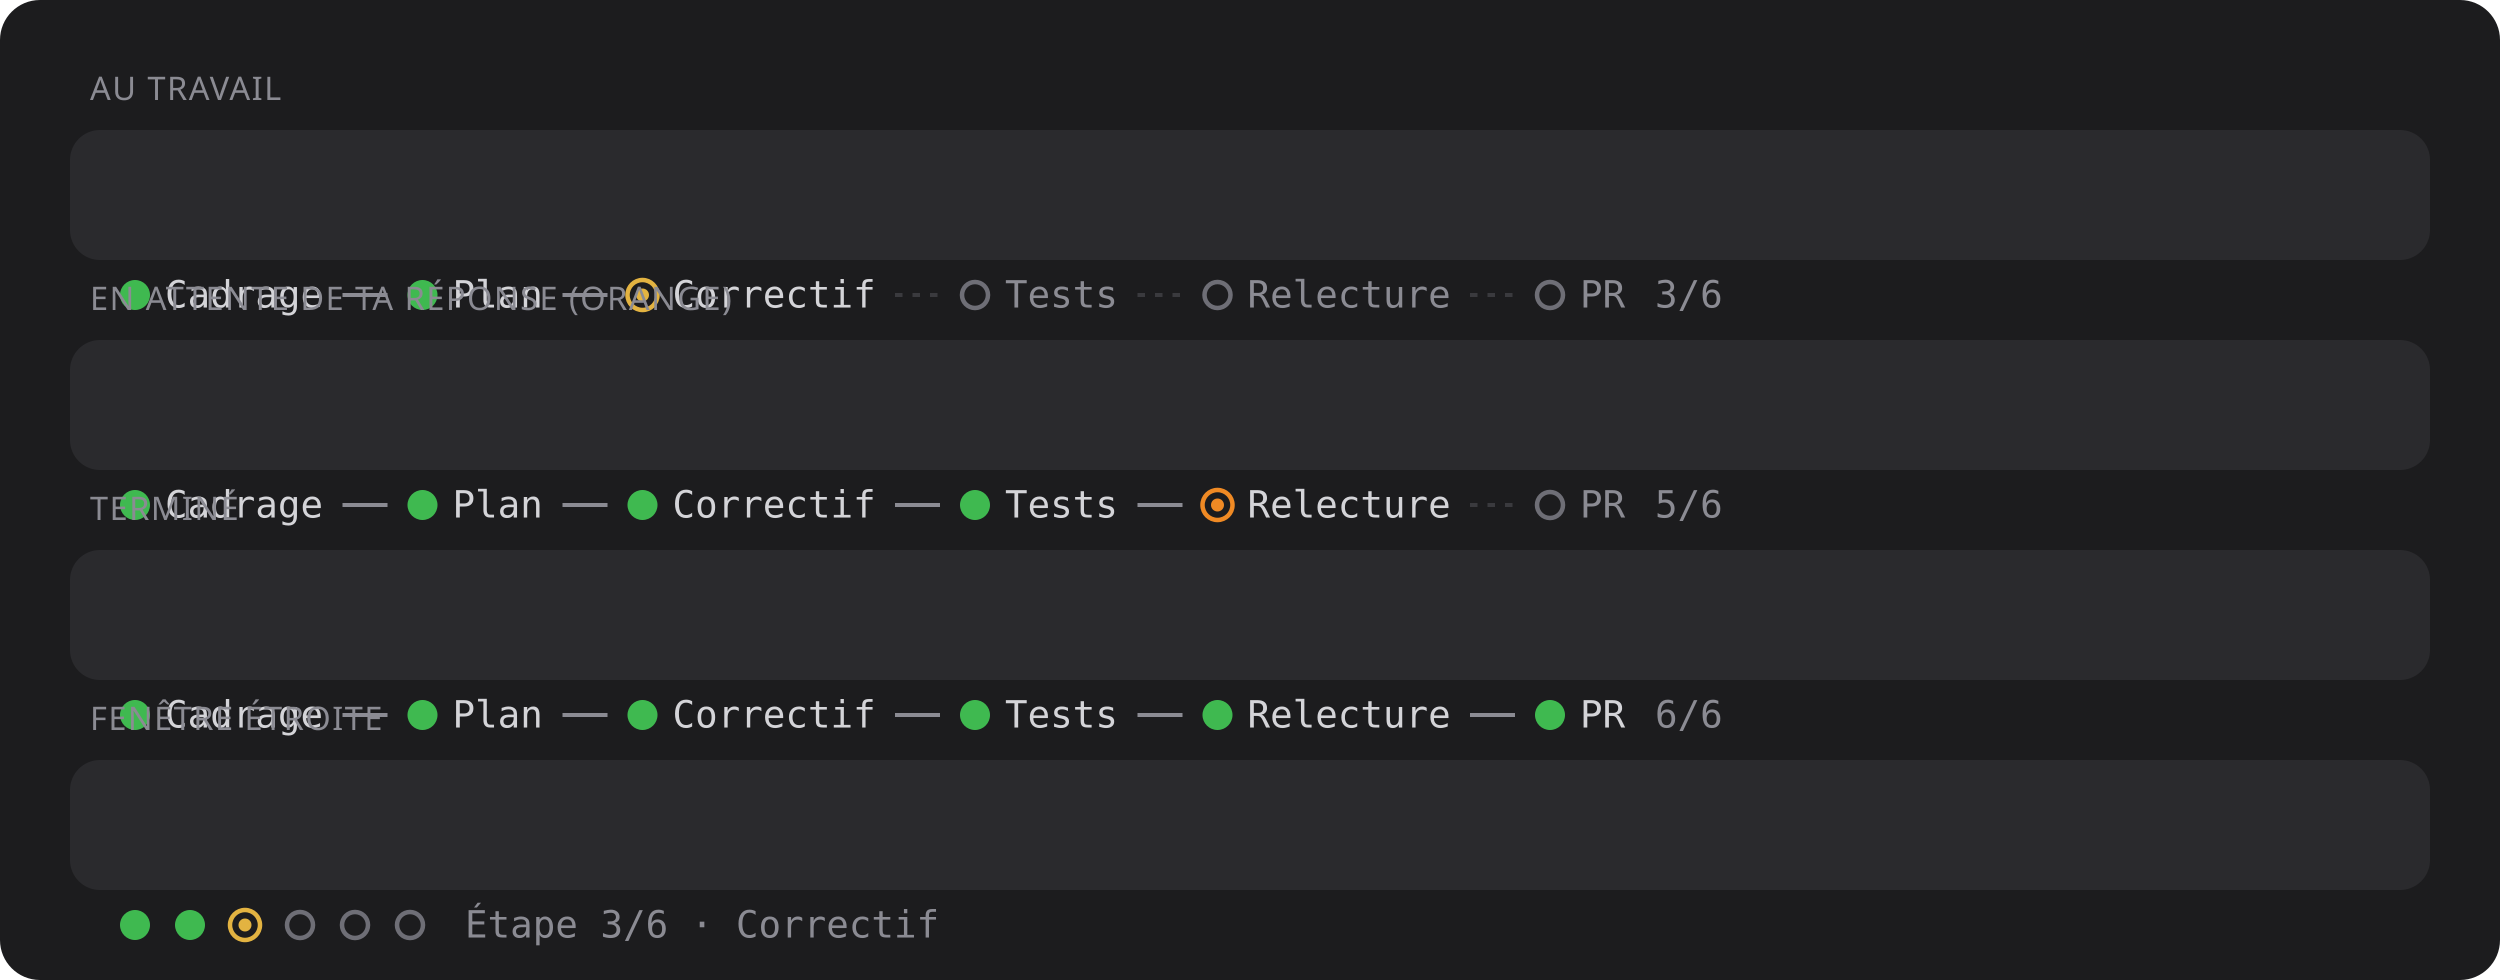
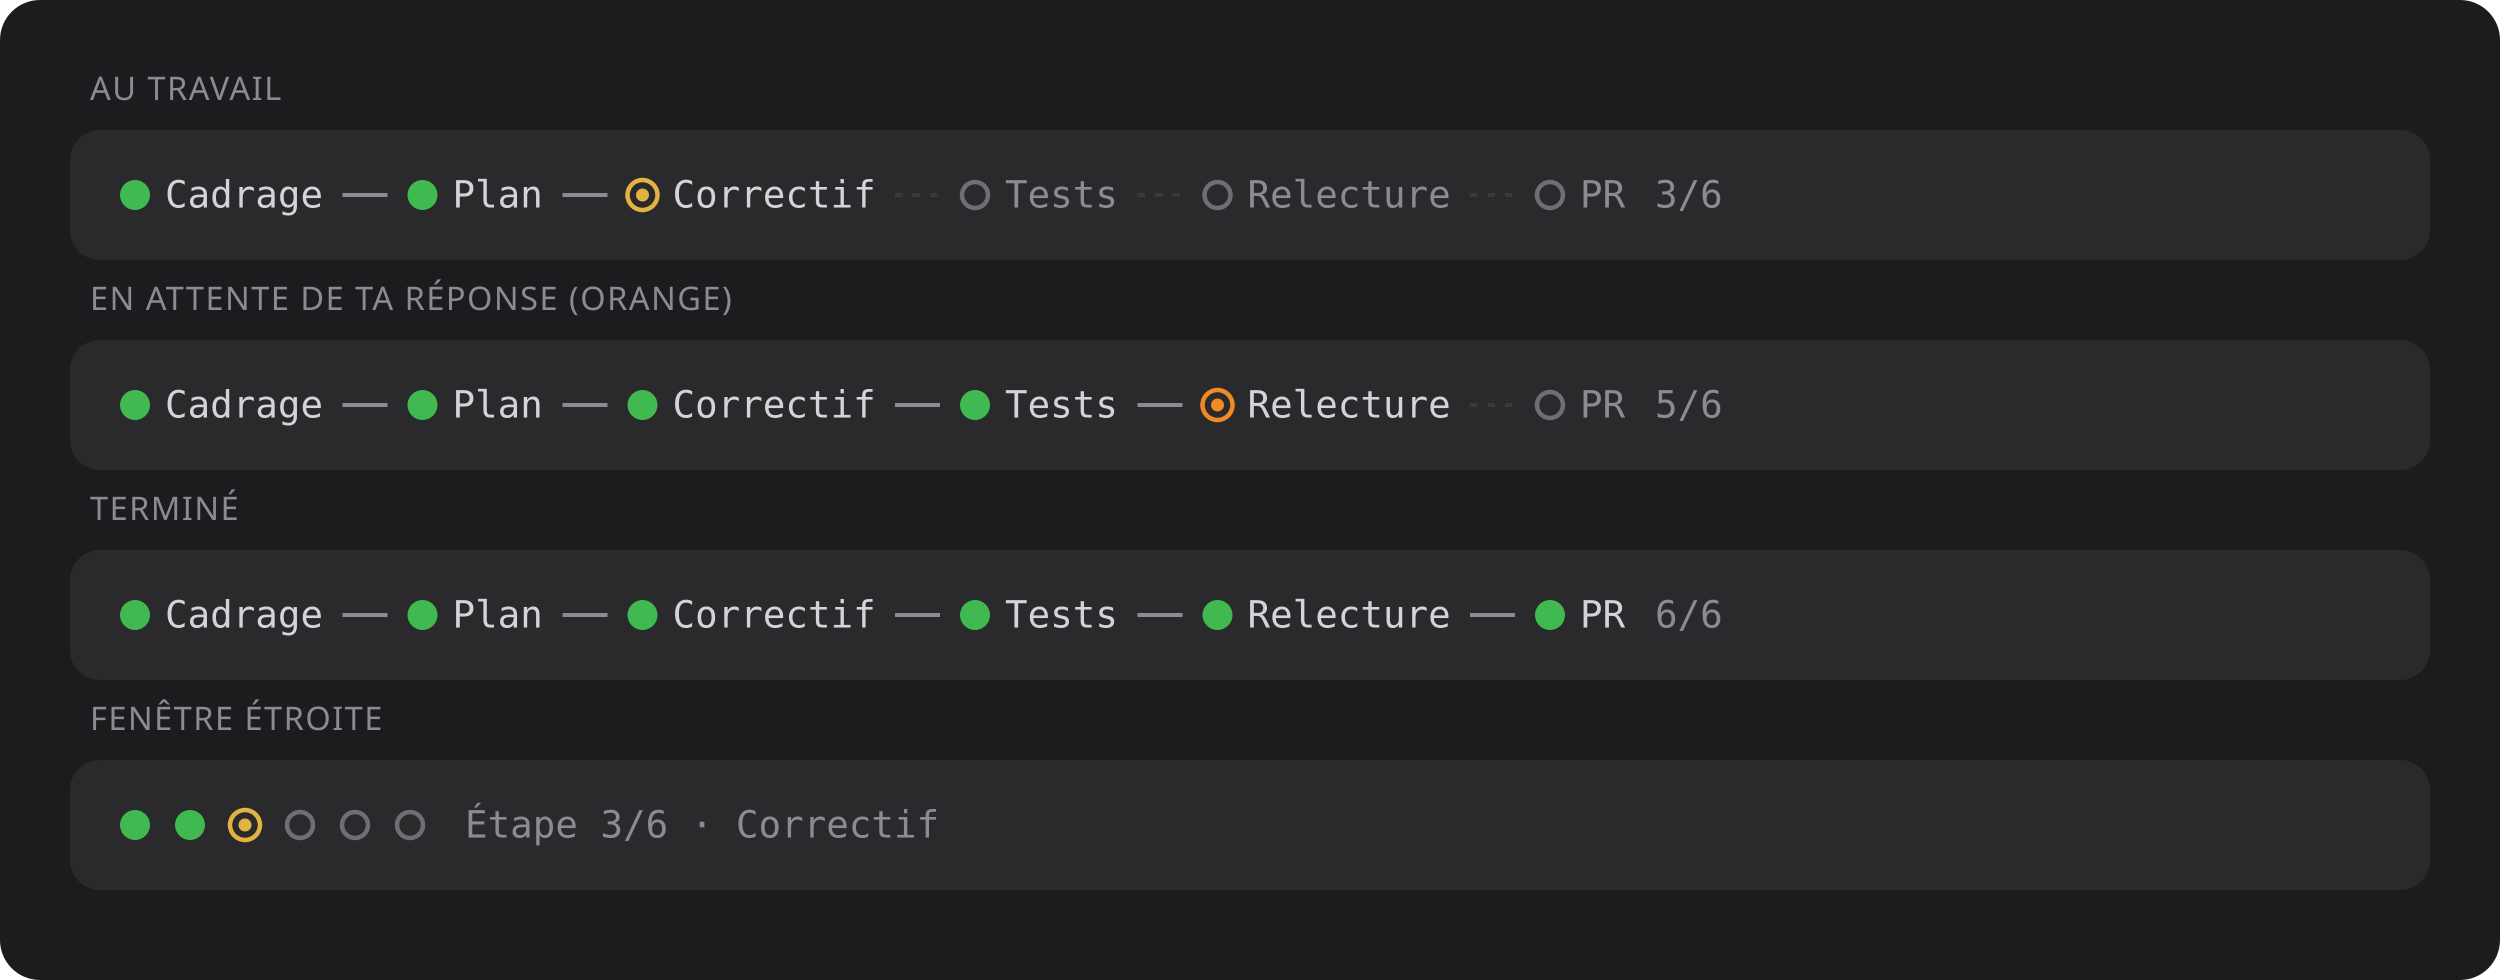
<svg xmlns="http://www.w3.org/2000/svg" width="1000" height="392" viewBox="0 0 1000 392" role="img" aria-labelledby="t d">
  <rect width="1000" height="392" rx="16" fill="#1c1c1e" />
  <text x="36" y="40" fill="#8b8b93" font-size="13" font-family="system-ui, sans-serif" letter-spacing="0.6">AU TRAVAIL</text>
  <rect x="28" y="52" width="944" height="52" rx="12" fill="#2a2a2d" />
-   <circle cx="54" cy="118" r="6" fill="#3fb950" />
-   <text x="66" y="123" fill="#d4d4d8" font-family="ui-monospace, 'SF Mono', Menlo, Consolas, monospace" font-size="15">Cadrage</text>
-   <line x1="137.0" y1="118" x2="155.0" y2="118" stroke="#8b8b93" stroke-width="1.6" />
-   <circle cx="169.0" cy="118" r="6" fill="#3fb950" />
-   <text x="181.0" y="123" fill="#d4d4d8" font-family="ui-monospace, 'SF Mono', Menlo, Consolas, monospace" font-size="15">Plan</text>
-   <line x1="225.0" y1="118" x2="243.0" y2="118" stroke="#8b8b93" stroke-width="1.6" />
-   <circle cx="257.0" cy="118" r="6" fill="none" stroke="#e3b341" stroke-width="1.8" />
-   <circle cx="257.0" cy="118" r="2.6" fill="#e3b341" />
-   <text x="269.0" y="123" fill="#d4d4d8" font-family="ui-monospace, 'SF Mono', Menlo, Consolas, monospace" font-size="15">Correctif</text>
-   <line x1="358.0" y1="118" x2="376.0" y2="118" stroke="#3a3a3e" stroke-width="1.6" stroke-dasharray="3 4" />
-   <circle cx="390.0" cy="118" r="5.2" fill="none" stroke="#6e6e76" stroke-width="1.8" />
-   <text x="402.0" y="123" fill="#8b8b93" font-family="ui-monospace, 'SF Mono', Menlo, Consolas, monospace" font-size="15">Tests</text>
-   <line x1="455.0" y1="118" x2="473.0" y2="118" stroke="#3a3a3e" stroke-width="1.6" stroke-dasharray="3 4" />
-   <circle cx="487.0" cy="118" r="5.2" fill="none" stroke="#6e6e76" stroke-width="1.8" />
-   <text x="499.0" y="123" fill="#8b8b93" font-family="ui-monospace, 'SF Mono', Menlo, Consolas, monospace" font-size="15">Relecture</text>
-   <line x1="588.0" y1="118" x2="606.0" y2="118" stroke="#3a3a3e" stroke-width="1.6" stroke-dasharray="3 4" />
-   <circle cx="620.0" cy="118" r="5.2" fill="none" stroke="#6e6e76" stroke-width="1.8" />
-   <text x="632.0" y="123" fill="#8b8b93" font-family="ui-monospace, 'SF Mono', Menlo, Consolas, monospace" font-size="15">PR</text>
-   <text x="662.0" y="123" fill="#8b8b93" font-family="ui-monospace, 'SF Mono', Menlo, Consolas, monospace" font-size="15">3/6</text>
+   <circle cx="54" cy="78" r="6" fill="#3fb950" />
+   <text x="66" y="83" fill="#d4d4d8" font-family="ui-monospace, 'SF Mono', Menlo, Consolas, monospace" font-size="15">Cadrage</text>
+   <line x1="137.0" y1="78" x2="155.0" y2="78" stroke="#8b8b93" stroke-width="1.6" />
+   <circle cx="169.0" cy="78" r="6" fill="#3fb950" />
+   <text x="181.0" y="83" fill="#d4d4d8" font-family="ui-monospace, 'SF Mono', Menlo, Consolas, monospace" font-size="15">Plan</text>
+   <line x1="225.0" y1="78" x2="243.0" y2="78" stroke="#8b8b93" stroke-width="1.6" />
+   <circle cx="257.0" cy="78" r="6" fill="none" stroke="#e3b341" stroke-width="1.8" />
+   <circle cx="257.0" cy="78" r="2.6" fill="#e3b341" />
+   <text x="269.0" y="83" fill="#d4d4d8" font-family="ui-monospace, 'SF Mono', Menlo, Consolas, monospace" font-size="15">Correctif</text>
+   <line x1="358.0" y1="78" x2="376.0" y2="78" stroke="#3a3a3e" stroke-width="1.6" stroke-dasharray="3 4" />
+   <circle cx="390.0" cy="78" r="5.2" fill="none" stroke="#6e6e76" stroke-width="1.8" />
+   <text x="402.0" y="83" fill="#8b8b93" font-family="ui-monospace, 'SF Mono', Menlo, Consolas, monospace" font-size="15">Tests</text>
+   <line x1="455.0" y1="78" x2="473.0" y2="78" stroke="#3a3a3e" stroke-width="1.6" stroke-dasharray="3 4" />
+   <circle cx="487.0" cy="78" r="5.2" fill="none" stroke="#6e6e76" stroke-width="1.8" />
+   <text x="499.0" y="83" fill="#8b8b93" font-family="ui-monospace, 'SF Mono', Menlo, Consolas, monospace" font-size="15">Relecture</text>
+   <line x1="588.0" y1="78" x2="606.0" y2="78" stroke="#3a3a3e" stroke-width="1.6" stroke-dasharray="3 4" />
+   <circle cx="620.0" cy="78" r="5.2" fill="none" stroke="#6e6e76" stroke-width="1.8" />
+   <text x="632.0" y="83" fill="#8b8b93" font-family="ui-monospace, 'SF Mono', Menlo, Consolas, monospace" font-size="15">PR</text>
+   <text x="662.0" y="83" fill="#8b8b93" font-family="ui-monospace, 'SF Mono', Menlo, Consolas, monospace" font-size="15">3/6</text>
  <text x="36" y="124" fill="#8b8b93" font-size="13" font-family="system-ui, sans-serif" letter-spacing="0.6">EN ATTENTE DE TA RÉPONSE (ORANGE)</text>
  <rect x="28" y="136" width="944" height="52" rx="12" fill="#2a2a2d" />
-   <circle cx="54" cy="202" r="6" fill="#3fb950" />
-   <text x="66" y="207" fill="#d4d4d8" font-family="ui-monospace, 'SF Mono', Menlo, Consolas, monospace" font-size="15">Cadrage</text>
-   <line x1="137.0" y1="202" x2="155.0" y2="202" stroke="#8b8b93" stroke-width="1.6" />
-   <circle cx="169.0" cy="202" r="6" fill="#3fb950" />
-   <text x="181.0" y="207" fill="#d4d4d8" font-family="ui-monospace, 'SF Mono', Menlo, Consolas, monospace" font-size="15">Plan</text>
-   <line x1="225.0" y1="202" x2="243.0" y2="202" stroke="#8b8b93" stroke-width="1.6" />
-   <circle cx="257.0" cy="202" r="6" fill="#3fb950" />
-   <text x="269.0" y="207" fill="#d4d4d8" font-family="ui-monospace, 'SF Mono', Menlo, Consolas, monospace" font-size="15">Correctif</text>
-   <line x1="358.0" y1="202" x2="376.0" y2="202" stroke="#8b8b93" stroke-width="1.6" />
-   <circle cx="390.0" cy="202" r="6" fill="#3fb950" />
-   <text x="402.0" y="207" fill="#d4d4d8" font-family="ui-monospace, 'SF Mono', Menlo, Consolas, monospace" font-size="15">Tests</text>
-   <line x1="455.0" y1="202" x2="473.0" y2="202" stroke="#8b8b93" stroke-width="1.6" />
-   <circle cx="487.0" cy="202" r="6" fill="none" stroke="#f08a24" stroke-width="1.8" />
-   <circle cx="487.0" cy="202" r="2.6" fill="#f08a24" />
-   <text x="499.0" y="207" fill="#d4d4d8" font-family="ui-monospace, 'SF Mono', Menlo, Consolas, monospace" font-size="15">Relecture</text>
-   <line x1="588.0" y1="202" x2="606.0" y2="202" stroke="#3a3a3e" stroke-width="1.6" stroke-dasharray="3 4" />
-   <circle cx="620.0" cy="202" r="5.2" fill="none" stroke="#6e6e76" stroke-width="1.8" />
-   <text x="632.0" y="207" fill="#8b8b93" font-family="ui-monospace, 'SF Mono', Menlo, Consolas, monospace" font-size="15">PR</text>
-   <text x="662.0" y="207" fill="#8b8b93" font-family="ui-monospace, 'SF Mono', Menlo, Consolas, monospace" font-size="15">5/6</text>
+   <circle cx="54" cy="162" r="6" fill="#3fb950" />
+   <text x="66" y="167" fill="#d4d4d8" font-family="ui-monospace, 'SF Mono', Menlo, Consolas, monospace" font-size="15">Cadrage</text>
+   <line x1="137.0" y1="162" x2="155.0" y2="162" stroke="#8b8b93" stroke-width="1.6" />
+   <circle cx="169.0" cy="162" r="6" fill="#3fb950" />
+   <text x="181.0" y="167" fill="#d4d4d8" font-family="ui-monospace, 'SF Mono', Menlo, Consolas, monospace" font-size="15">Plan</text>
+   <line x1="225.0" y1="162" x2="243.0" y2="162" stroke="#8b8b93" stroke-width="1.6" />
+   <circle cx="257.0" cy="162" r="6" fill="#3fb950" />
+   <text x="269.0" y="167" fill="#d4d4d8" font-family="ui-monospace, 'SF Mono', Menlo, Consolas, monospace" font-size="15">Correctif</text>
+   <line x1="358.0" y1="162" x2="376.0" y2="162" stroke="#8b8b93" stroke-width="1.6" />
+   <circle cx="390.0" cy="162" r="6" fill="#3fb950" />
+   <text x="402.0" y="167" fill="#d4d4d8" font-family="ui-monospace, 'SF Mono', Menlo, Consolas, monospace" font-size="15">Tests</text>
+   <line x1="455.0" y1="162" x2="473.0" y2="162" stroke="#8b8b93" stroke-width="1.6" />
+   <circle cx="487.0" cy="162" r="6" fill="none" stroke="#f08a24" stroke-width="1.8" />
+   <circle cx="487.0" cy="162" r="2.6" fill="#f08a24" />
+   <text x="499.0" y="167" fill="#d4d4d8" font-family="ui-monospace, 'SF Mono', Menlo, Consolas, monospace" font-size="15">Relecture</text>
+   <line x1="588.0" y1="162" x2="606.0" y2="162" stroke="#3a3a3e" stroke-width="1.6" stroke-dasharray="3 4" />
+   <circle cx="620.0" cy="162" r="5.2" fill="none" stroke="#6e6e76" stroke-width="1.8" />
+   <text x="632.0" y="167" fill="#8b8b93" font-family="ui-monospace, 'SF Mono', Menlo, Consolas, monospace" font-size="15">PR</text>
+   <text x="662.0" y="167" fill="#8b8b93" font-family="ui-monospace, 'SF Mono', Menlo, Consolas, monospace" font-size="15">5/6</text>
  <text x="36" y="208" fill="#8b8b93" font-size="13" font-family="system-ui, sans-serif" letter-spacing="0.6">TERMINÉ</text>
  <rect x="28" y="220" width="944" height="52" rx="12" fill="#2a2a2d" />
-   <circle cx="54" cy="286" r="6" fill="#3fb950" />
-   <text x="66" y="291" fill="#d4d4d8" font-family="ui-monospace, 'SF Mono', Menlo, Consolas, monospace" font-size="15">Cadrage</text>
-   <line x1="137.0" y1="286" x2="155.0" y2="286" stroke="#8b8b93" stroke-width="1.6" />
-   <circle cx="169.0" cy="286" r="6" fill="#3fb950" />
-   <text x="181.0" y="291" fill="#d4d4d8" font-family="ui-monospace, 'SF Mono', Menlo, Consolas, monospace" font-size="15">Plan</text>
-   <line x1="225.0" y1="286" x2="243.0" y2="286" stroke="#8b8b93" stroke-width="1.6" />
-   <circle cx="257.0" cy="286" r="6" fill="#3fb950" />
-   <text x="269.0" y="291" fill="#d4d4d8" font-family="ui-monospace, 'SF Mono', Menlo, Consolas, monospace" font-size="15">Correctif</text>
-   <line x1="358.0" y1="286" x2="376.0" y2="286" stroke="#8b8b93" stroke-width="1.6" />
-   <circle cx="390.0" cy="286" r="6" fill="#3fb950" />
-   <text x="402.0" y="291" fill="#d4d4d8" font-family="ui-monospace, 'SF Mono', Menlo, Consolas, monospace" font-size="15">Tests</text>
-   <line x1="455.0" y1="286" x2="473.0" y2="286" stroke="#8b8b93" stroke-width="1.6" />
-   <circle cx="487.0" cy="286" r="6" fill="#3fb950" />
-   <text x="499.0" y="291" fill="#d4d4d8" font-family="ui-monospace, 'SF Mono', Menlo, Consolas, monospace" font-size="15">Relecture</text>
-   <line x1="588.0" y1="286" x2="606.0" y2="286" stroke="#8b8b93" stroke-width="1.6" />
-   <circle cx="620.0" cy="286" r="6" fill="#3fb950" />
-   <text x="632.0" y="291" fill="#d4d4d8" font-family="ui-monospace, 'SF Mono', Menlo, Consolas, monospace" font-size="15">PR</text>
-   <text x="662.0" y="291" fill="#8b8b93" font-family="ui-monospace, 'SF Mono', Menlo, Consolas, monospace" font-size="15">6/6</text>
+   <circle cx="54" cy="246" r="6" fill="#3fb950" />
+   <text x="66" y="251" fill="#d4d4d8" font-family="ui-monospace, 'SF Mono', Menlo, Consolas, monospace" font-size="15">Cadrage</text>
+   <line x1="137.0" y1="246" x2="155.0" y2="246" stroke="#8b8b93" stroke-width="1.6" />
+   <circle cx="169.0" cy="246" r="6" fill="#3fb950" />
+   <text x="181.0" y="251" fill="#d4d4d8" font-family="ui-monospace, 'SF Mono', Menlo, Consolas, monospace" font-size="15">Plan</text>
+   <line x1="225.0" y1="246" x2="243.0" y2="246" stroke="#8b8b93" stroke-width="1.6" />
+   <circle cx="257.0" cy="246" r="6" fill="#3fb950" />
+   <text x="269.0" y="251" fill="#d4d4d8" font-family="ui-monospace, 'SF Mono', Menlo, Consolas, monospace" font-size="15">Correctif</text>
+   <line x1="358.0" y1="246" x2="376.0" y2="246" stroke="#8b8b93" stroke-width="1.6" />
+   <circle cx="390.0" cy="246" r="6" fill="#3fb950" />
+   <text x="402.0" y="251" fill="#d4d4d8" font-family="ui-monospace, 'SF Mono', Menlo, Consolas, monospace" font-size="15">Tests</text>
+   <line x1="455.0" y1="246" x2="473.0" y2="246" stroke="#8b8b93" stroke-width="1.6" />
+   <circle cx="487.0" cy="246" r="6" fill="#3fb950" />
+   <text x="499.0" y="251" fill="#d4d4d8" font-family="ui-monospace, 'SF Mono', Menlo, Consolas, monospace" font-size="15">Relecture</text>
+   <line x1="588.0" y1="246" x2="606.0" y2="246" stroke="#8b8b93" stroke-width="1.6" />
+   <circle cx="620.0" cy="246" r="6" fill="#3fb950" />
+   <text x="632.0" y="251" fill="#d4d4d8" font-family="ui-monospace, 'SF Mono', Menlo, Consolas, monospace" font-size="15">PR</text>
+   <text x="662.0" y="251" fill="#8b8b93" font-family="ui-monospace, 'SF Mono', Menlo, Consolas, monospace" font-size="15">6/6</text>
  <text x="36" y="292" fill="#8b8b93" font-size="13" font-family="system-ui, sans-serif" letter-spacing="0.6">FENÊTRE ÉTROITE</text>
  <rect x="28" y="304" width="944" height="52" rx="12" fill="#2a2a2d" />
-   <circle cx="54" cy="370" r="6" fill="#3fb950" />
-   <circle cx="76" cy="370" r="6" fill="#3fb950" />
-   <circle cx="98" cy="370" r="6" fill="none" stroke="#e3b341" stroke-width="1.8" />
-   <circle cx="98" cy="370" r="2.6" fill="#e3b341" />
-   <circle cx="120" cy="370" r="5.2" fill="none" stroke="#6e6e76" stroke-width="1.8" />
-   <circle cx="142" cy="370" r="5.2" fill="none" stroke="#6e6e76" stroke-width="1.8" />
-   <circle cx="164" cy="370" r="5.2" fill="none" stroke="#6e6e76" stroke-width="1.8" />
-   <text x="186" y="375" fill="#8b8b93" font-family="ui-monospace, 'SF Mono', Menlo, Consolas, monospace" font-size="15">Étape 3/6 · Correctif</text>
+   <circle cx="54" cy="330" r="6" fill="#3fb950" />
+   <circle cx="76" cy="330" r="6" fill="#3fb950" />
+   <circle cx="98" cy="330" r="6" fill="none" stroke="#e3b341" stroke-width="1.8" />
+   <circle cx="98" cy="330" r="2.6" fill="#e3b341" />
+   <circle cx="120" cy="330" r="5.2" fill="none" stroke="#6e6e76" stroke-width="1.8" />
+   <circle cx="142" cy="330" r="5.2" fill="none" stroke="#6e6e76" stroke-width="1.8" />
+   <circle cx="164" cy="330" r="5.2" fill="none" stroke="#6e6e76" stroke-width="1.8" />
+   <text x="186" y="335" fill="#8b8b93" font-family="ui-monospace, 'SF Mono', Menlo, Consolas, monospace" font-size="15">Étape 3/6 · Correctif</text>
</svg>
